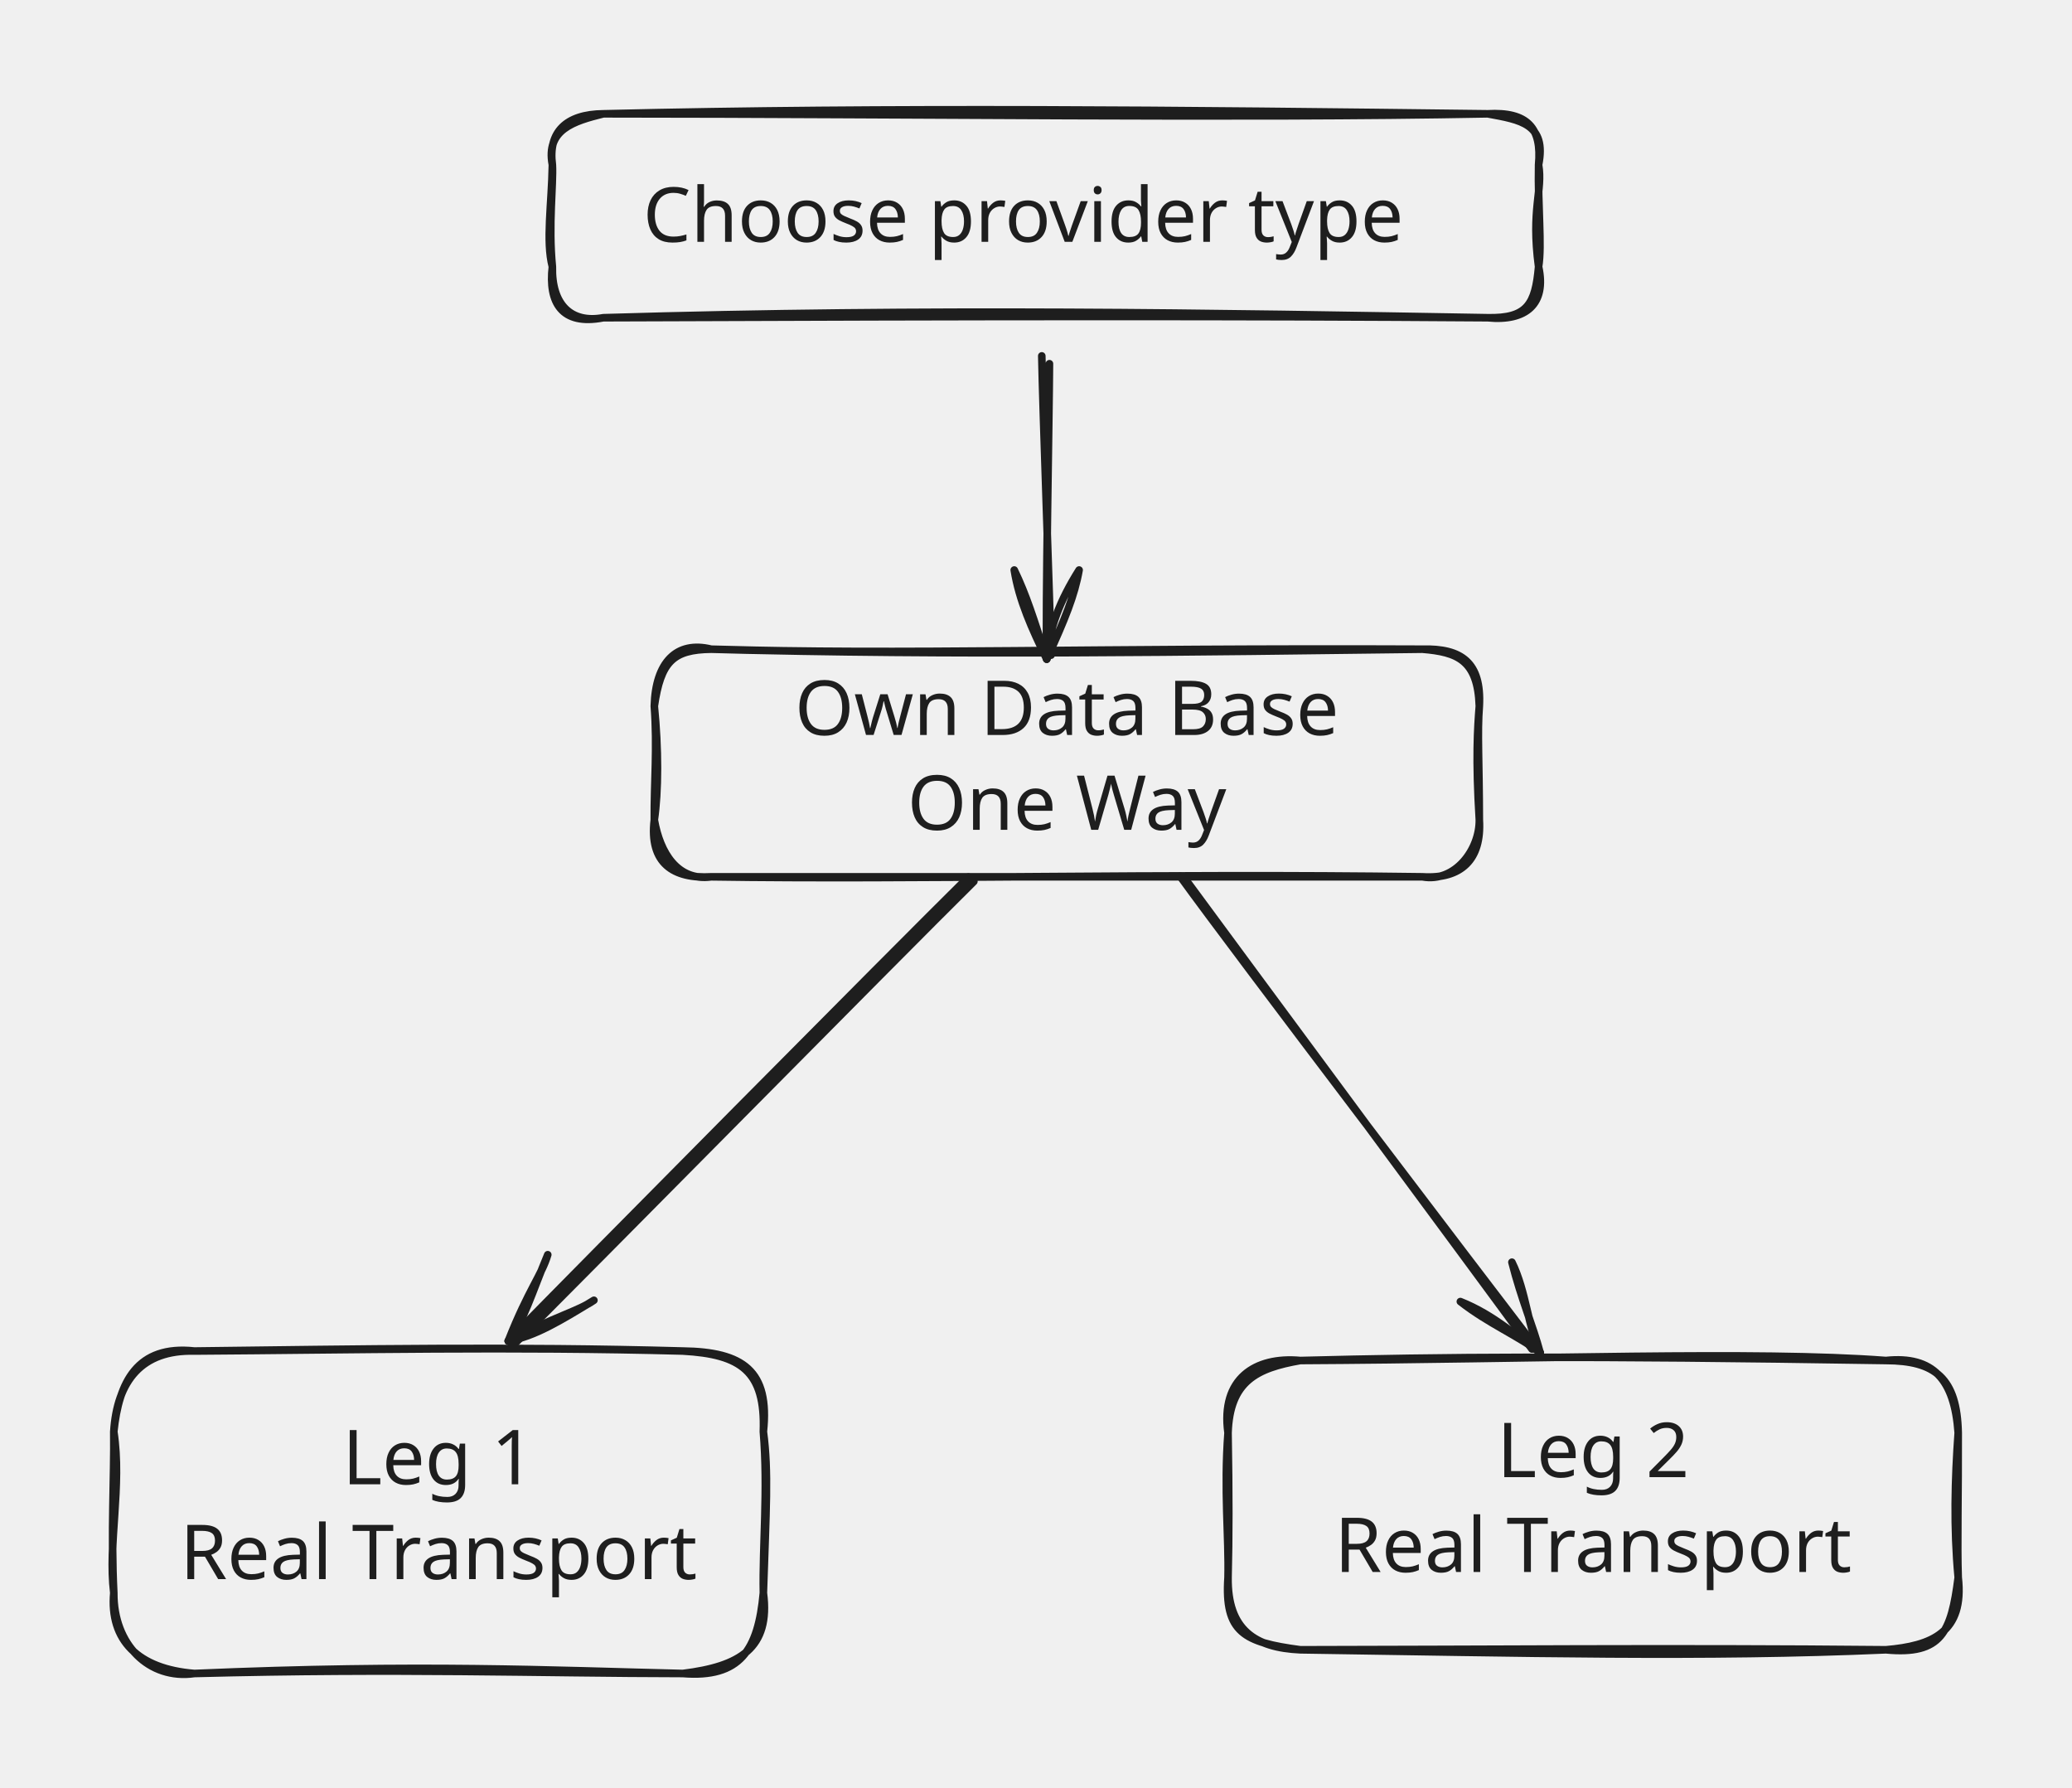
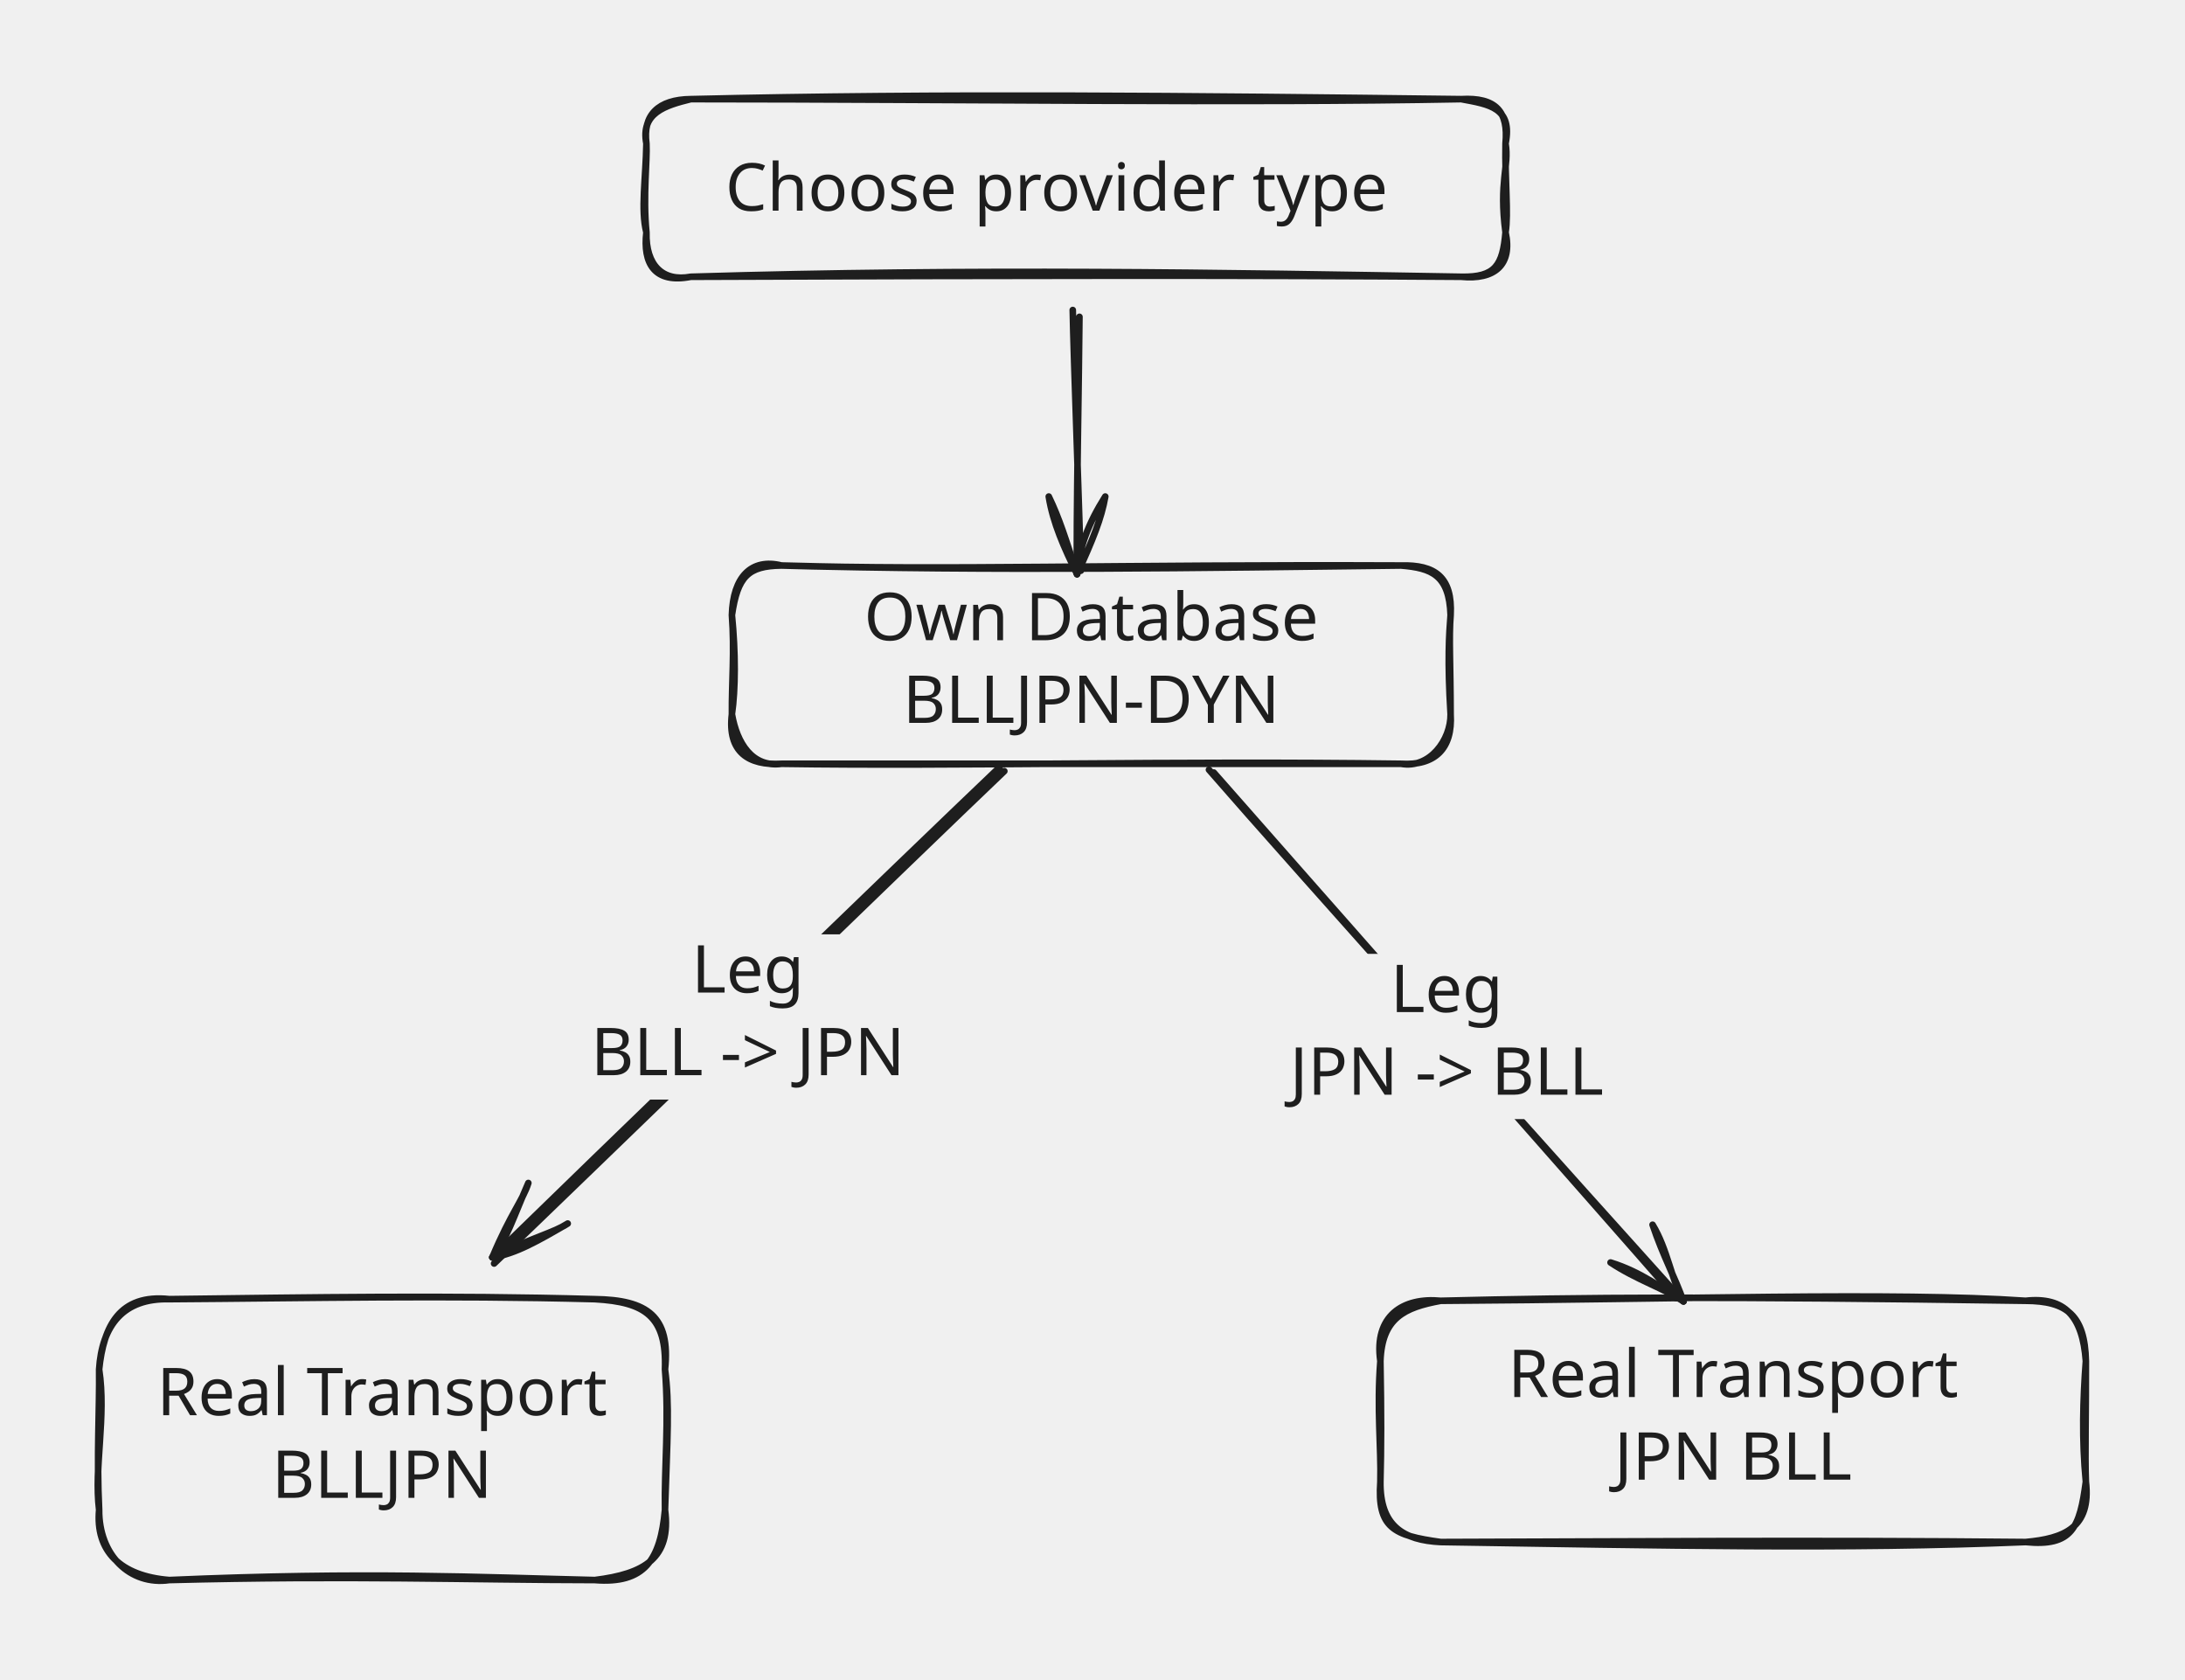
- <svg xmlns="http://www.w3.org/2000/svg" version="1.1" viewBox="0 0 546.25 471.123" width="546.25" height="471.123">
+ <svg xmlns="http://www.w3.org/2000/svg" version="1.1" viewBox="0 0 661.25 508.123" width="661.25" height="508.123">
  <defs>
    <style class="style-fonts">
      @font-face { font-family: Excalifont; src: url(https://esm.sh/@excalidraw/excalidraw@0.18.1/dist/prod/fonts/Excalifont/Excalifont-Regular-a88b72a24fb54c9f94e3b5fdaa7481c9.woff2); }</style>
  </defs>
-   <rect x="0" y="0" width="546.25" height="471.123" fill="transparent" />
-   <g stroke-linecap="round" transform="translate(145.625 30) rotate(0 130 26.875)">
+   <rect x="0" y="0" width="661.25" height="508.123" fill="transparent" />
+   <g stroke-linecap="round" transform="translate(195.625 30) rotate(0 130 26.875)">
    <path d="M13.44 0 C96.02 0.03, 179.98 1.25, 246.56 0 M13.44 0 C89.16 -1.81, 165.36 -0.99, 246.56 0 M246.56 0 C257.1 -0.6, 260.92 3.72, 260 13.44 M246.56 0 C255.2 1.6, 262.16 2.58, 260 13.44 M260 13.44 C261.15 20.3, 257.96 25, 260 40.31 M260 13.44 C259.77 24.51, 260.93 34.68, 260 40.31 M260 40.31 C259.13 50.22, 256.99 53.96, 246.56 53.75 M260 40.31 C262.15 50.12, 256.71 54.76, 246.56 53.75 M246.56 53.75 C174.97 52.52, 99.59 51.17, 13.44 53.75 M246.56 53.75 C181.9 53.29, 117.01 53.34, 13.44 53.75 M13.44 53.75 C4.95 55.32, -0.23 50.33, 0 40.31 M13.44 53.75 C2.37 55.91, -1.08 49.7, 0 40.31 M0 40.31 C-1.76 33.55, -0.18 23.91, 0 13.44 M0 40.31 C-1.09 29.24, 0.29 18.63, 0 13.44 M0 13.44 C-1.16 4.85, 3.53 0.09, 13.44 0 M0 13.44 C-1.78 4.14, 5.66 1.93, 13.44 0" stroke="#1e1e1e" stroke-width="2" fill="none" />
  </g>
-   <g transform="translate(166.25 46.12305) rotate(0 103.5 12.5)">
+   <g transform="translate(216.25 46.12305) rotate(0 103.5 12.5)">
    <text x="103.5" y="17.62" font-family="Excalifont, Xiaolai, Segoe UI Emoji" font-size="20px" fill="#1e1e1e" text-anchor="middle" style="white-space: pre;" direction="ltr" dominant-baseline="alphabetic">Choose provider type</text>
  </g>
  <g stroke-linecap="round">
-     <g transform="translate(275 94.87305) rotate(0 1.25 39.375)">
+     <g transform="translate(325 94.87305) rotate(0 1.25 39.375)">
      <path d="M-0.35 -1.06 C-0.14 12.01, 1.81 64.61, 2.1 77.82 M1.67 1 C1.62 14.24, 0.61 65.82, 0.95 78.87" stroke="#1e1e1e" stroke-width="2" fill="none" />
    </g>
-     <g transform="translate(275 94.87305) rotate(0 1.25 39.375)">
+     <g transform="translate(325 94.87305) rotate(0 1.25 39.375)">
      <path d="M-7.61 55.38 C-6.33 63.4, -2.96 70.85, 0.95 78.87 M-7.61 55.38 C-4.39 62.05, -2.48 68.26, 0.95 78.87" stroke="#1e1e1e" stroke-width="2" fill="none" />
    </g>
-     <g transform="translate(275 94.87305) rotate(0 1.25 39.375)">
+     <g transform="translate(325 94.87305) rotate(0 1.25 39.375)">
      <path d="M9.49 55.38 C4.47 63.35, 1.53 70.8, 0.95 78.87 M9.49 55.38 C8.31 62.04, 5.81 68.25, 0.95 78.87" stroke="#1e1e1e" stroke-width="2" fill="none" />
    </g>
  </g>
  <mask />
-   <g stroke-linecap="round" transform="translate(172.5 171.123) rotate(0 108.75 30)">
+   <g stroke-linecap="round" transform="translate(221.5 171.123) rotate(0 108.75 30)">
    <path d="M15 0 C65.19 1.51, 114.74 -0.37, 202.5 0 M15 0 C78.51 1.73, 143.41 0.72, 202.5 0 M202.5 0 C212.75 -0.27, 218.12 3.46, 217.5 15 M202.5 0 C211.7 0.77, 217.1 2.82, 217.5 15 M217.5 15 C217.05 20.69, 216.5 28.77, 217.5 45 M217.5 15 C216.94 22.13, 217.48 29.27, 217.5 45 M217.5 45 C218.15 55.43, 212.76 60.65, 202.5 60 M217.5 45 C217.59 52.77, 211.16 61.56, 202.5 60 M202.5 60 C133.16 59.04, 68.91 60.81, 15 60 M202.5 60 C147.13 60.01, 93.71 60, 15 60 M15 60 C5 60.57, -1.37 56.45, 0 45 M15 60 C6.15 61.21, 1.51 53.73, 0 45 M0 45 C1.09 37.6, 1.13 26.2, 0 15 M0 45 C-0.08 35.28, 0.83 25.97, 0 15 M0 15 C1.72 3.31, 4.86 0.12, 15 0 M0 15 C0.31 3.42, 5.86 -2.25, 15 0" stroke="#1e1e1e" stroke-width="2" fill="none" />
  </g>
-   <g transform="translate(199.25 176.123) rotate(0 82 25)">
-     <text x="82" y="17.62" font-family="Excalifont, Xiaolai, Segoe UI Emoji" font-size="20px" fill="#1e1e1e" text-anchor="middle" style="white-space: pre;" direction="ltr" dominant-baseline="alphabetic">Own Data Base </text>
-     <text x="82" y="42.62" font-family="Excalifont, Xiaolai, Segoe UI Emoji" font-size="20px" fill="#1e1e1e" text-anchor="middle" style="white-space: pre;" direction="ltr" dominant-baseline="alphabetic">One Way</text>
+   <g transform="translate(254.25 176.123) rotate(0 76 25)">
+     <text x="76" y="17.62" font-family="Excalifont, Xiaolai, Segoe UI Emoji" font-size="20px" fill="#1e1e1e" text-anchor="middle" style="white-space: pre;" direction="ltr" dominant-baseline="alphabetic">Own Database </text>
+     <text x="76" y="42.62" font-family="Excalifont, Xiaolai, Segoe UI Emoji" font-size="20px" fill="#1e1e1e" text-anchor="middle" style="white-space: pre;" direction="ltr" dominant-baseline="alphabetic">BLLJPN-DYN</text>
  </g>
-   <g stroke-linecap="round">
-     <g transform="translate(256.7159 232.5935) rotate(0 -61.48295 61.13979)">
-       <path d="M0.03 -0.24 C-20.47 20.04, -101.86 102.51, -122.18 122.75 M-1.41 -1.41 C-22.07 19.02, -102.6 100.32, -122.72 120.88" stroke="#1e1e1e" stroke-width="2" fill="none" />
+   <g mask="url(#mask-I_qk_VXXc3DlNCFZmtM8q)" stroke-linecap="round">
+     <g transform="translate(303.9126 233.5935) rotate(0 -77.58128 74.13979)">
+       <path d="M0.03 -0.24 C-25.83 24.37, -128.69 124.18, -154.38 148.75 M-1.41 -1.41 C-27.43 23.35, -129.43 121.98, -154.92 146.88" stroke="#1e1e1e" stroke-width="2" fill="none" />
    </g>
-     <g transform="translate(256.7159 232.5935) rotate(0 -61.48295 61.13979)">
-       <path d="M-112.31 98.14 C-116.33 107.77, -118.94 116.51, -122.72 120.88 M-112.31 98.14 C-113.85 103.41, -117.34 107.24, -122.72 120.88" stroke="#1e1e1e" stroke-width="2" fill="none" />
+     <g transform="translate(303.9126 233.5935) rotate(0 -77.58128 74.13979)">
+       <path d="M-144.02 124.38 C-148.21 133.92, -151.01 142.57, -154.92 146.88 M-144.02 124.38 C-145.66 129.6, -149.25 133.38, -154.92 146.88" stroke="#1e1e1e" stroke-width="2" fill="none" />
    </g>
-     <g transform="translate(256.7159 232.5935) rotate(0 -61.48295 61.13979)">
-       <path d="M-100.14 110.15 C-108.71 115.39, -115.78 119.73, -122.72 120.88 M-100.14 110.15 C-104.26 113.03, -110.29 114.35, -122.72 120.88" stroke="#1e1e1e" stroke-width="2" fill="none" />
+     <g transform="translate(303.9126 233.5935) rotate(0 -77.58128 74.13979)">
+       <path d="M-132.1 136.65 C-140.77 141.7, -147.92 145.87, -154.92 146.88 M-132.1 136.65 C-136.28 139.42, -142.36 140.64, -154.92 146.88" stroke="#1e1e1e" stroke-width="2" fill="none" />
    </g>
  </g>
-   <mask />
-   <g stroke-linecap="round">
-     <g transform="translate(312.5325 231.3949) rotate(0 46.18146 62.63443)">
-       <path d="M0 0.38 C15.04 20.89, 76.07 103.25, 91.34 124.2 M-1.45 -0.47 C13.84 20.66, 77.59 104.41, 93.51 125.18" stroke="#1e1e1e" stroke-width="2" fill="none" />
+   <mask id="mask-I_qk_VXXc3DlNCFZmtM8q">
+     <rect x="0" y="0" fill="#fff" width="559.075" height="481.873" />
+     <rect x="171.331" y="282.733" fill="#000" width="110" height="50" opacity="1" />
+   </mask>
+   <g transform="translate(171.3313 282.7333) rotate(0 55.13862 24.52808)">
+     <text x="55" y="17.62" font-family="Excalifont, Xiaolai, Segoe UI Emoji" font-size="20px" fill="#1e1e1e" text-anchor="middle" style="white-space: pre;" direction="ltr" dominant-baseline="alphabetic">Leg</text>
+     <text x="55" y="42.62" font-family="Excalifont, Xiaolai, Segoe UI Emoji" font-size="20px" fill="#1e1e1e" text-anchor="middle" style="white-space: pre;" direction="ltr" dominant-baseline="alphabetic">BLL -&gt; JPN</text>
+   </g>
+   <g mask="url(#mask-VZjsjqYg_MKpmog-pBkYB)" stroke-linecap="round">
+     <g transform="translate(367.3227 233.3949) rotate(0 70.49754 80.24375)">
+       <path d="M0 0.38 C23.14 26.76, 116.6 132.6, 139.97 159.42 M-1.45 -0.47 C21.95 26.53, 118.11 133.75, 142.15 160.4" stroke="#1e1e1e" stroke-width="2" fill="none" />
    </g>
-     <g transform="translate(312.5325 231.3949) rotate(0 46.18146 62.63443)">
-       <path d="M72.47 111.69 C81.52 115.29, 87.39 121.05, 93.51 125.18 M72.47 111.69 C79.97 117.57, 88.09 120.87, 93.51 125.18" stroke="#1e1e1e" stroke-width="2" fill="none" />
+     <g transform="translate(367.3227 233.3949) rotate(0 70.49754 80.24375)">
+       <path d="M120.08 148.64 C129.52 151.56, 135.79 156.64, 142.15 160.4 M120.08 148.64 C127.98 153.89, 136.47 156.55, 142.15 160.4" stroke="#1e1e1e" stroke-width="2" fill="none" />
    </g>
-     <g transform="translate(312.5325 231.3949) rotate(0 46.18146 62.63443)">
-       <path d="M86.06 101.31 C89.86 109.01, 90.38 118.85, 93.51 125.18 M86.06 101.31 C88.5 110.97, 91.62 118.09, 93.51 125.18" stroke="#1e1e1e" stroke-width="2" fill="none" />
+     <g transform="translate(367.3227 233.3949) rotate(0 70.49754 80.24375)">
+       <path d="M132.8 137.21 C137.34 144.63, 138.6 154.21, 142.15 160.4 M132.8 137.21 C135.94 146.62, 139.76 153.5, 142.15 160.4" stroke="#1e1e1e" stroke-width="2" fill="none" />
    </g>
  </g>
-   <mask />
-   <g stroke-linecap="round" transform="translate(30 356.123) rotate(0 85.625 42.5)">
+   <mask id="mask-VZjsjqYg_MKpmog-pBkYB">
+     <rect x="0" y="0" fill="#fff" width="608.318" height="493.882" />
+     <rect x="382.82" y="288.639" fill="#000" width="110" height="50" opacity="1" />
+   </mask>
+   <g transform="translate(382.8202 288.6386) rotate(0 54.84824 24.72176)">
+     <text x="55" y="17.62" font-family="Excalifont, Xiaolai, Segoe UI Emoji" font-size="20px" fill="#1e1e1e" text-anchor="middle" style="white-space: pre;" direction="ltr" dominant-baseline="alphabetic">Leg </text>
+     <text x="55" y="42.62" font-family="Excalifont, Xiaolai, Segoe UI Emoji" font-size="20px" fill="#1e1e1e" text-anchor="middle" style="white-space: pre;" direction="ltr" dominant-baseline="alphabetic">JPN -&gt; BLL</text>
+   </g>
+   <g stroke-linecap="round" transform="translate(30 393.123) rotate(0 85.625 42.5)">
    <path d="M21.25 0 C64.12 -0.52, 105.25 -1.25, 150 0 M21.25 0 C63.59 -0.28, 104.32 -1.21, 150 0 M150 0 C165.89 0.21, 172.97 5.17, 171.25 21.25 M150 0 C165.32 0.86, 171.82 5.23, 171.25 21.25 M171.25 21.25 C172.68 31.91, 171.95 41.9, 171.25 63.75 M171.25 21.25 C172.52 36.8, 171.01 51.09, 171.25 63.75 M171.25 63.75 C173.16 78.33, 165.08 83.14, 150 85 M171.25 63.75 C169.87 78.88, 165.12 86.22, 150 85 M150 85 C115.81 84.2, 80.77 82.42, 21.25 85 M150 85 C112.17 84.95, 75.24 83.6, 21.25 85 M21.25 85 C6.32 83.81, -1.13 76.18, 0 63.75 M21.25 85 C9.32 86.72, -0.1 77.41, 0 63.75 M0 63.75 C-1.6 50.77, 2.21 35.67, 0 21.25 M0 63.75 C-0.78 48.09, 0.15 32.98, 0 21.25 M0 21.25 C0.84 7.93, 7.31 -0.37, 21.25 0 M0 21.25 C1.34 8.21, 6.15 -1.64, 21.25 0" stroke="#1e1e1e" stroke-width="2" fill="none" />
  </g>
-   <g transform="translate(41.125 373.623) rotate(0 74.5 25)">
-     <text x="74.5" y="17.62" font-family="Excalifont, Xiaolai, Segoe UI Emoji" font-size="20px" fill="#1e1e1e" text-anchor="middle" style="white-space: pre;" direction="ltr" dominant-baseline="alphabetic">Leg 1</text>
-     <text x="74.5" y="42.62" font-family="Excalifont, Xiaolai, Segoe UI Emoji" font-size="20px" fill="#1e1e1e" text-anchor="middle" style="white-space: pre;" direction="ltr" dominant-baseline="alphabetic">Real Transport</text>
+   <g transform="translate(41.125 410.623) rotate(0 74.5 25)">
+     <text x="74.5" y="17.62" font-family="Excalifont, Xiaolai, Segoe UI Emoji" font-size="20px" fill="#1e1e1e" text-anchor="middle" style="white-space: pre;" direction="ltr" dominant-baseline="alphabetic">Real Transport</text>
+     <text x="74.5" y="42.62" font-family="Excalifont, Xiaolai, Segoe UI Emoji" font-size="20px" fill="#1e1e1e" text-anchor="middle" style="white-space: pre;" direction="ltr" dominant-baseline="alphabetic">BLLJPN</text>
  </g>
-   <g stroke-linecap="round" transform="translate(323.75 358.623) rotate(0 96.25 38.125)">
-     <path d="M19.06 0 C80.69 -0.32, 139.41 -2.59, 173.44 0 M19.06 0 C56.63 -0.96, 92.31 -1.29, 173.44 0 M173.44 0 C186.43 0.04, 192.21 4.62, 192.5 19.06 M173.44 0 C185.9 -1.3, 191.51 5, 192.5 19.06 M192.5 19.06 C191.63 31.22, 191.27 44.03, 192.5 57.19 M192.5 19.06 C192.56 34.68, 192.2 48.77, 192.5 57.19 M192.5 57.19 C190.65 71.66, 188.11 77.65, 173.44 76.25 M192.5 57.19 C194.14 71.67, 185.61 75.21, 173.44 76.25 M173.44 76.25 C126.14 78.33, 77.39 77.1, 19.06 76.25 M173.44 76.25 C117.39 75.7, 63.65 76.21, 19.06 76.25 M19.06 76.25 C7.16 75.71, -0.17 71.04, 0 57.19 M19.06 76.25 C4.19 74.27, -0.98 71.71, 0 57.19 M0 57.19 C0.25 46.62, -1.14 34.16, 0 19.06 M0 57.19 C0.26 46.51, 0.28 35.68, 0 19.06 M0 19.06 C-1.98 4.77, 7.13 -1.1, 19.06 0 M0 19.06 C0.47 5.44, 7.52 2.02, 19.06 0" stroke="#1e1e1e" stroke-width="2" fill="none" />
+   <g stroke-linecap="round" transform="translate(417.75 393.623) rotate(0 106.75 36.5)">
+     <path d="M18.25 0 C88.63 -0.43, 156.1 -2.7, 195.25 0 M18.25 0 C61.25 -1.06, 102.36 -1.38, 195.25 0 M195.25 0 C207.7 0.04, 213.21 4.34, 213.5 18.25 M195.25 0 C207.17 -1.3, 212.51 4.72, 213.5 18.25 M213.5 18.25 C212.63 29.84, 212.27 42.07, 213.5 54.75 M213.5 18.25 C213.55 33.22, 213.19 46.66, 213.5 54.75 M213.5 54.75 C211.65 68.68, 209.38 74.4, 195.25 73 M213.5 54.75 C215.14 68.69, 206.88 71.96, 195.25 73 M195.25 73 C140.9 75.26, 85.09 74.03, 18.25 73 M195.25 73 C131.09 72.36, 69.24 72.87, 18.25 73 M18.25 73 C6.89 72.46, -0.17 68.07, 0 54.75 M18.25 73 C3.92 71.02, -0.98 68.73, 0 54.75 M0 54.75 C0.27 44.65, -1.13 32.66, 0 18.25 M0 54.75 C0.26 44.53, 0.29 34.16, 0 18.25 M0 18.25 C-1.98 4.5, 6.86 -1.1, 18.25 0 M0 18.25 C0.47 5.17, 7.25 2.02, 18.25 0" stroke="#1e1e1e" stroke-width="2" fill="none" />
  </g>
-   <g transform="translate(345.5 371.748) rotate(0 74.5 25)">
-     <text x="74.5" y="17.62" font-family="Excalifont, Xiaolai, Segoe UI Emoji" font-size="20px" fill="#1e1e1e" text-anchor="middle" style="white-space: pre;" direction="ltr" dominant-baseline="alphabetic">Leg 2 </text>
-     <text x="74.5" y="42.62" font-family="Excalifont, Xiaolai, Segoe UI Emoji" font-size="20px" fill="#1e1e1e" text-anchor="middle" style="white-space: pre;" direction="ltr" dominant-baseline="alphabetic">Real Transport</text>
+   <g transform="translate(450 405.123) rotate(0 74.5 25)">
+     <text x="74.5" y="17.62" font-family="Excalifont, Xiaolai, Segoe UI Emoji" font-size="20px" fill="#1e1e1e" text-anchor="middle" style="white-space: pre;" direction="ltr" dominant-baseline="alphabetic">Real Transport</text>
+     <text x="74.5" y="42.62" font-family="Excalifont, Xiaolai, Segoe UI Emoji" font-size="20px" fill="#1e1e1e" text-anchor="middle" style="white-space: pre;" direction="ltr" dominant-baseline="alphabetic">JPN BLL</text>
  </g>
</svg>
